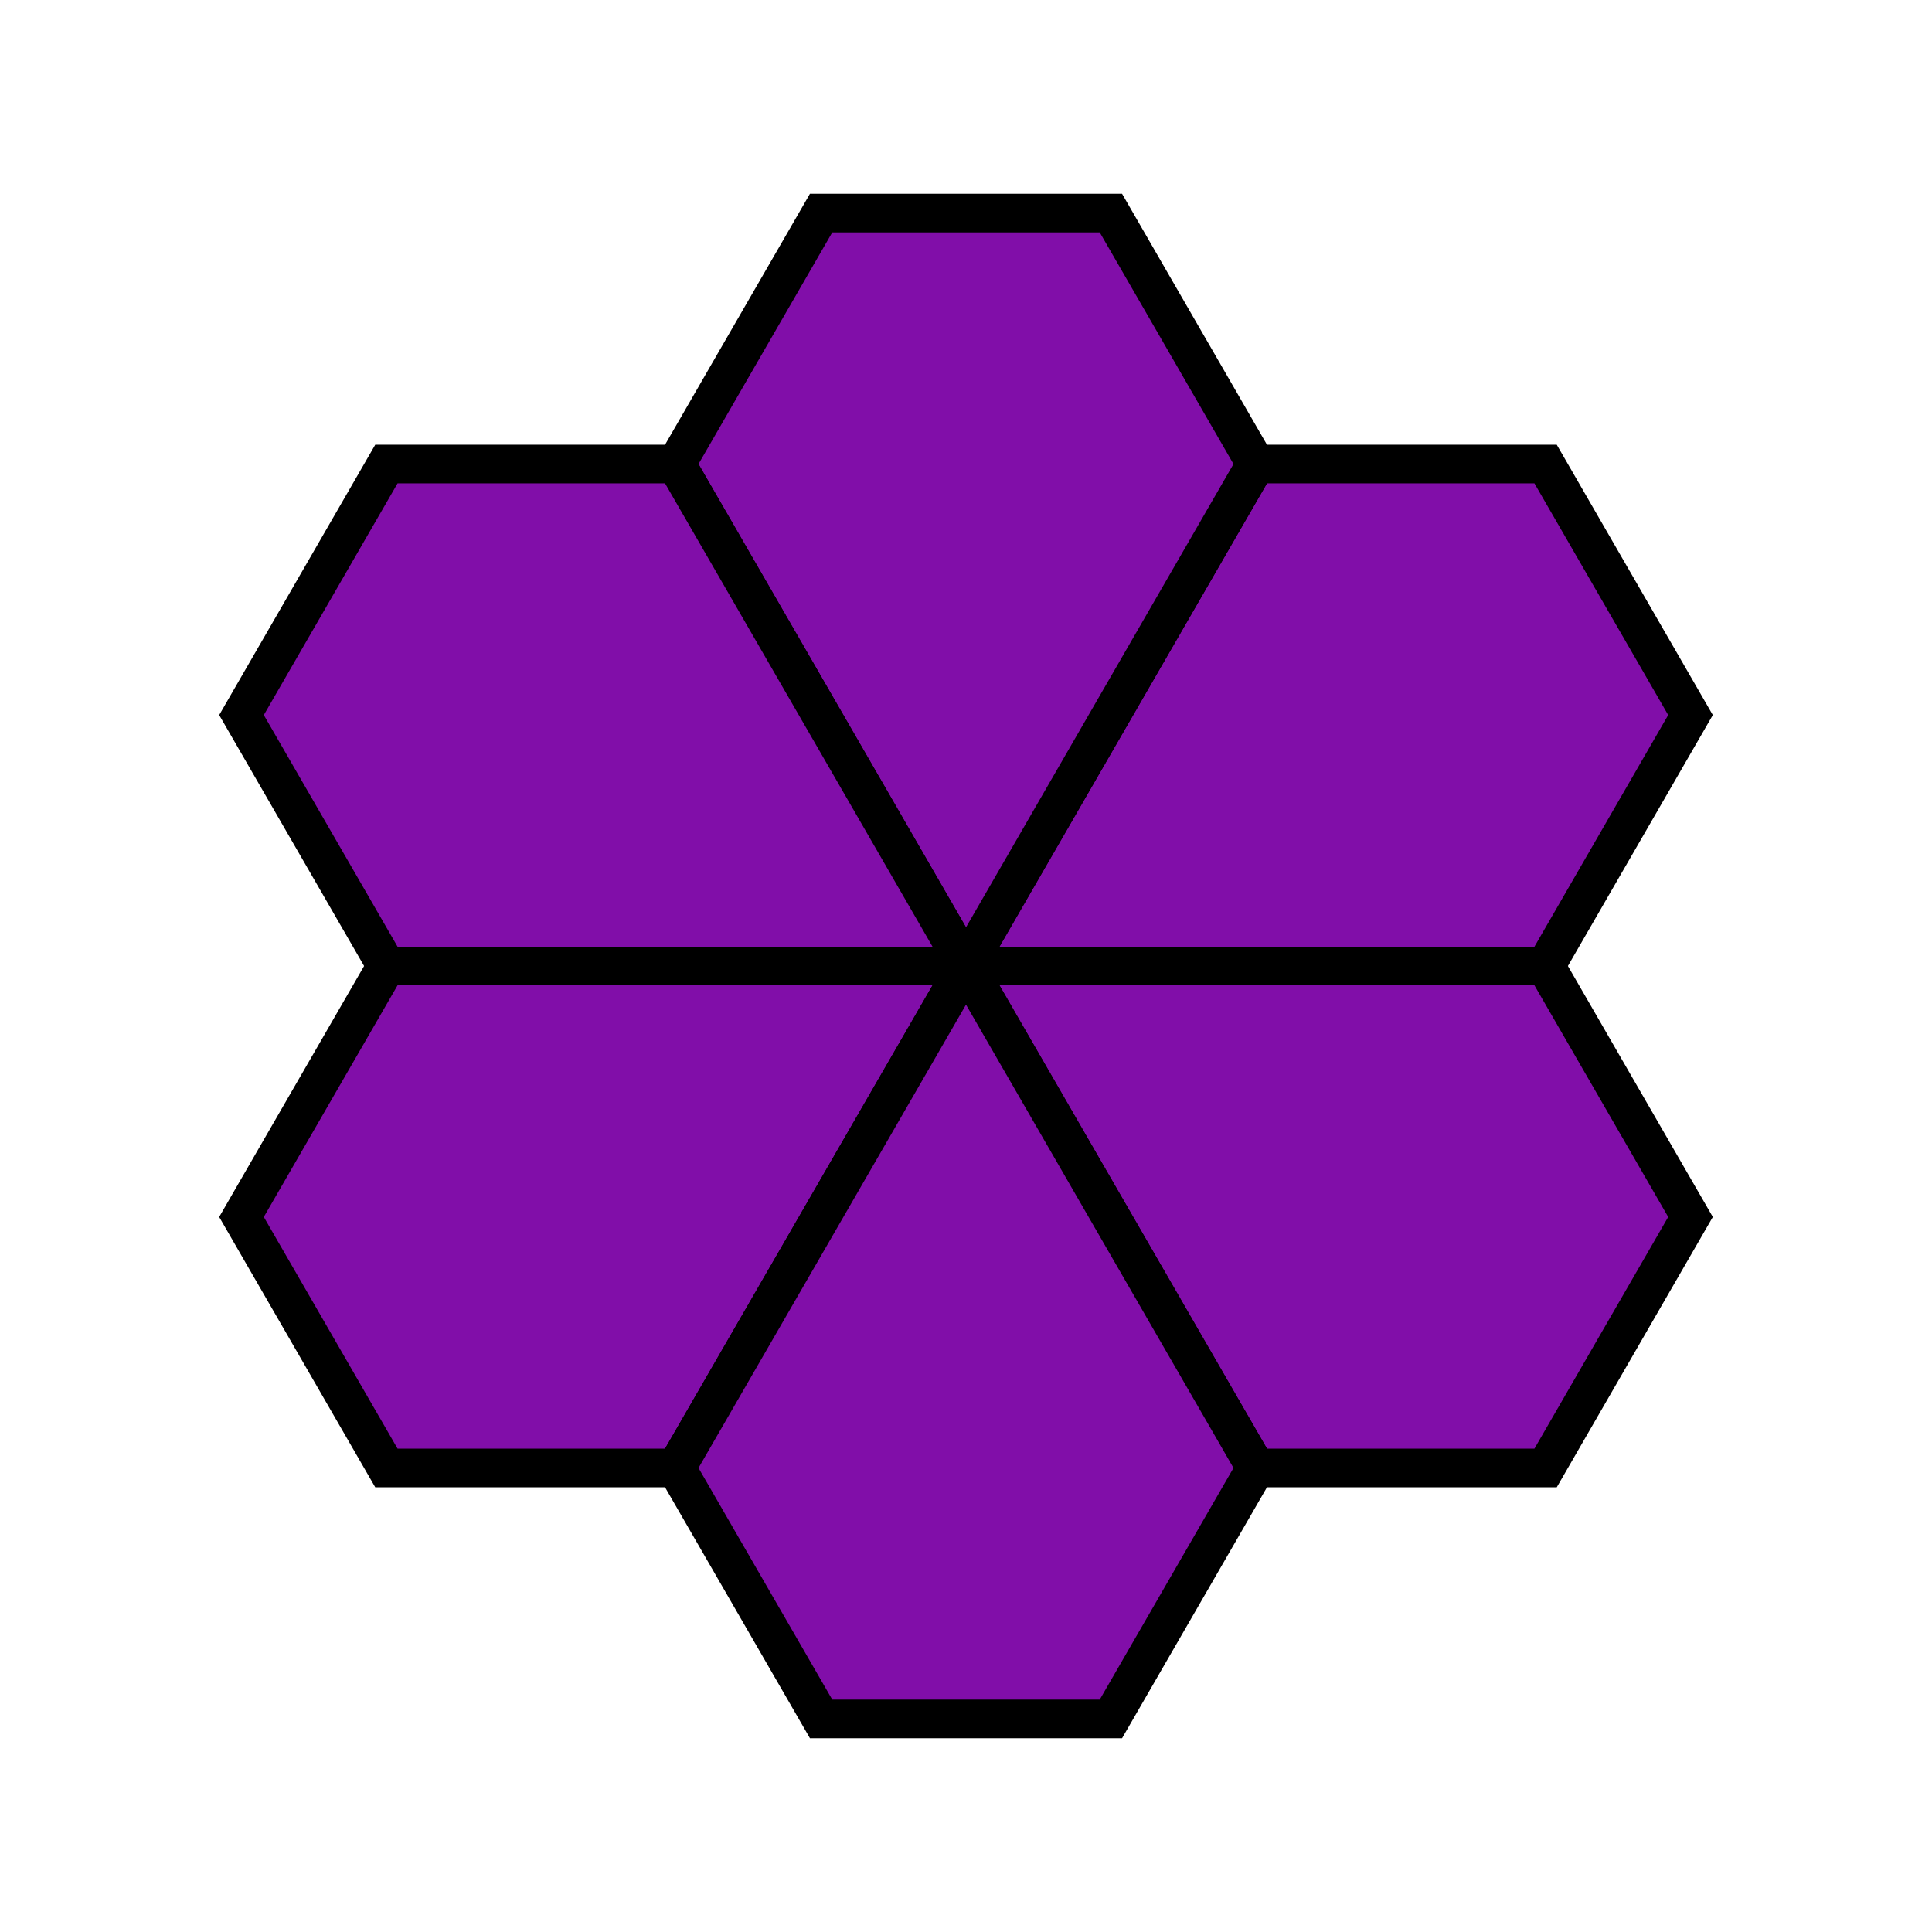
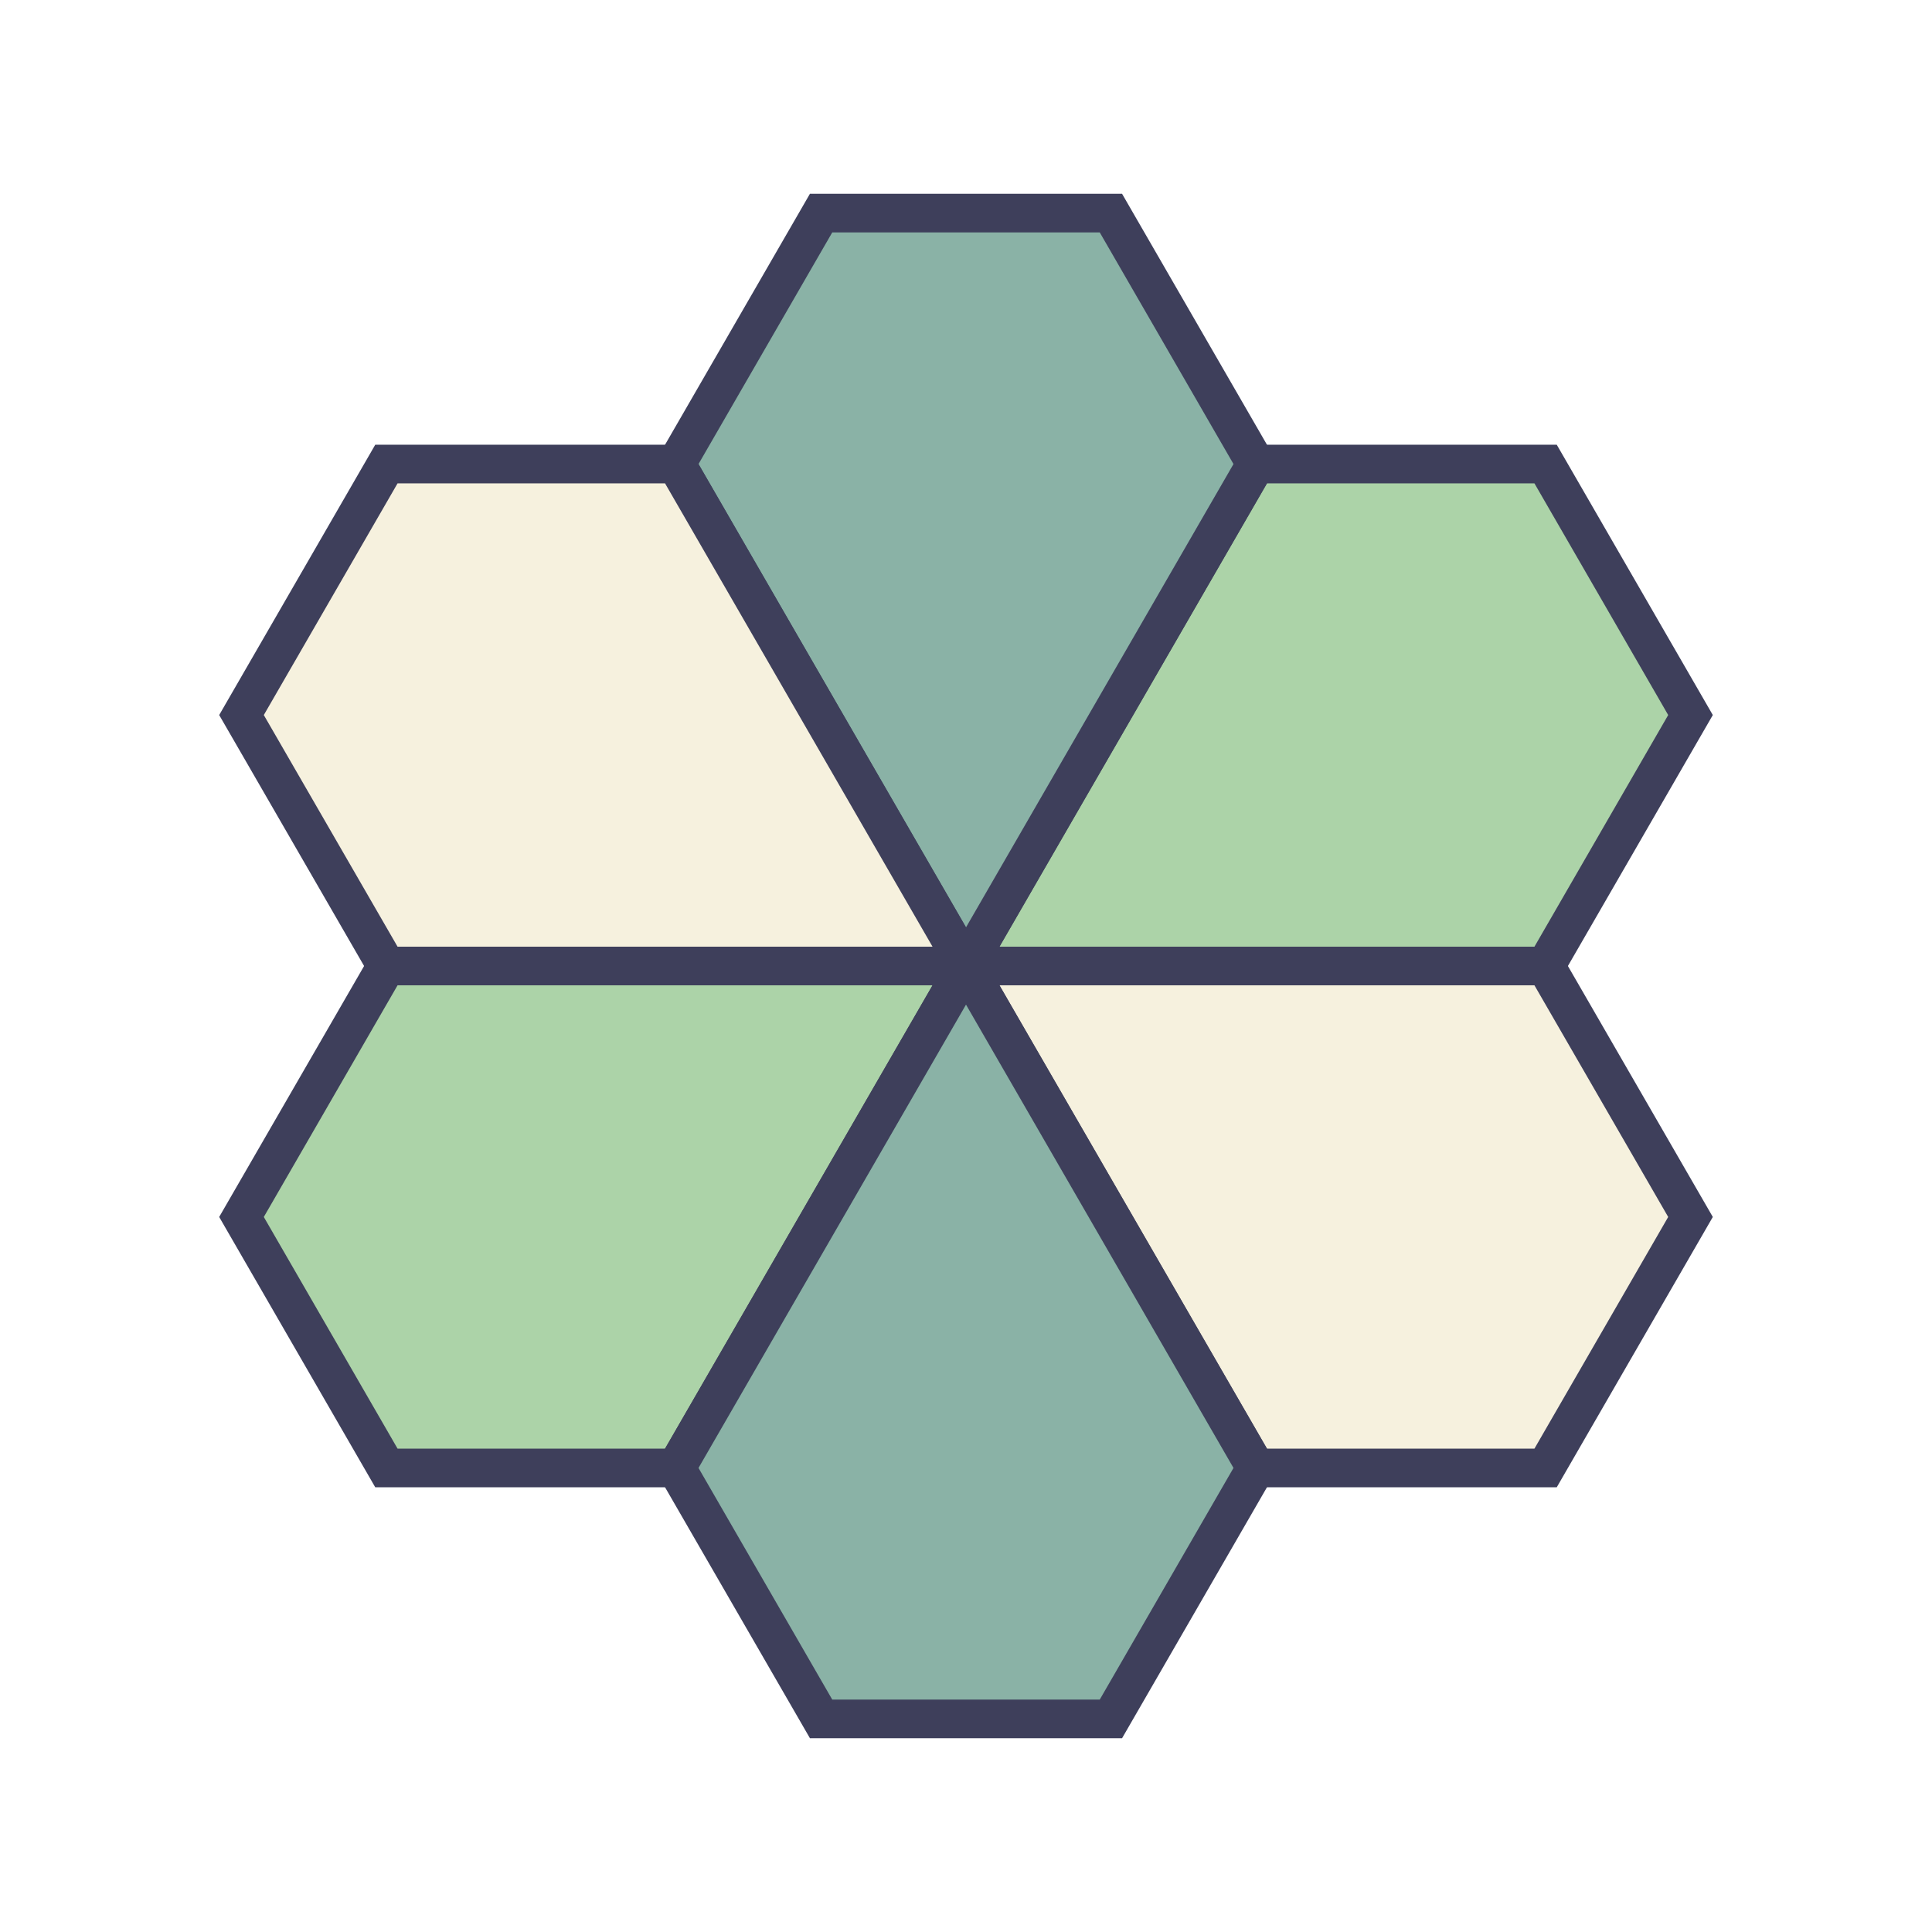
<svg xmlns="http://www.w3.org/2000/svg" width="100" height="100">
-   <polygon points="50,50 80,50 87.5,62.99 80,75.981 65,75.981" fill="#810EA9" stroke="black" stroke-width="2" />
-   <polygon points="50,50 65,24.019 80,24.019 87.5,37.01 80,50" fill="#810EA9" stroke="black" stroke-width="2" />
-   <polygon points="50,50 35,24.019 42.5,11.029 57.5,11.029 65,24.019" fill="#810EA9" stroke="black" stroke-width="2" />
-   <polygon points="50,50 20,50 12.5,37.01 20,24.019 35,24.019" fill="#810EA9" stroke="black" stroke-width="2" />
-   <polygon points="50,50 35,75.981 20,75.981 12.5,62.99 20,50" fill="#810EA9" stroke="black" stroke-width="2" />
-   <polygon points="50,50 65,75.981 57.5,88.971 42.5,88.971 35,75.981" fill="#810EA9" stroke="black" stroke-width="2" />
+   <polygon points="50,50 80,50 87.5,62.99 80,75.981 65,75.981" fill="#f6f1de" stroke="#3e3f5b" stroke-width="2" />
+   <polygon points="50,50 65,24.019 80,24.019 87.5,37.01 80,50" fill="#acd3a8" stroke="#3e3f5b" stroke-width="2" />
+   <polygon points="50,50 35,24.019 42.5,11.029 57.5,11.029 65,24.019" fill="#8ab2a6" stroke="#3e3f5b" stroke-width="2" />
+   <polygon points="50,50 20,50 12.5,37.01 20,24.019 35,24.019" fill="#f6f1de" stroke="#3e3f5b" stroke-width="2" />
+   <polygon points="50,50 35,75.981 20,75.981 12.5,62.99 20,50" fill="#acd3a8" stroke="#3e3f5b" stroke-width="2" />
+   <polygon points="50,50 65,75.981 57.5,88.971 42.5,88.971 35,75.981" fill="#8ab2a6" stroke="#3e3f5b" stroke-width="2" />
</svg>
